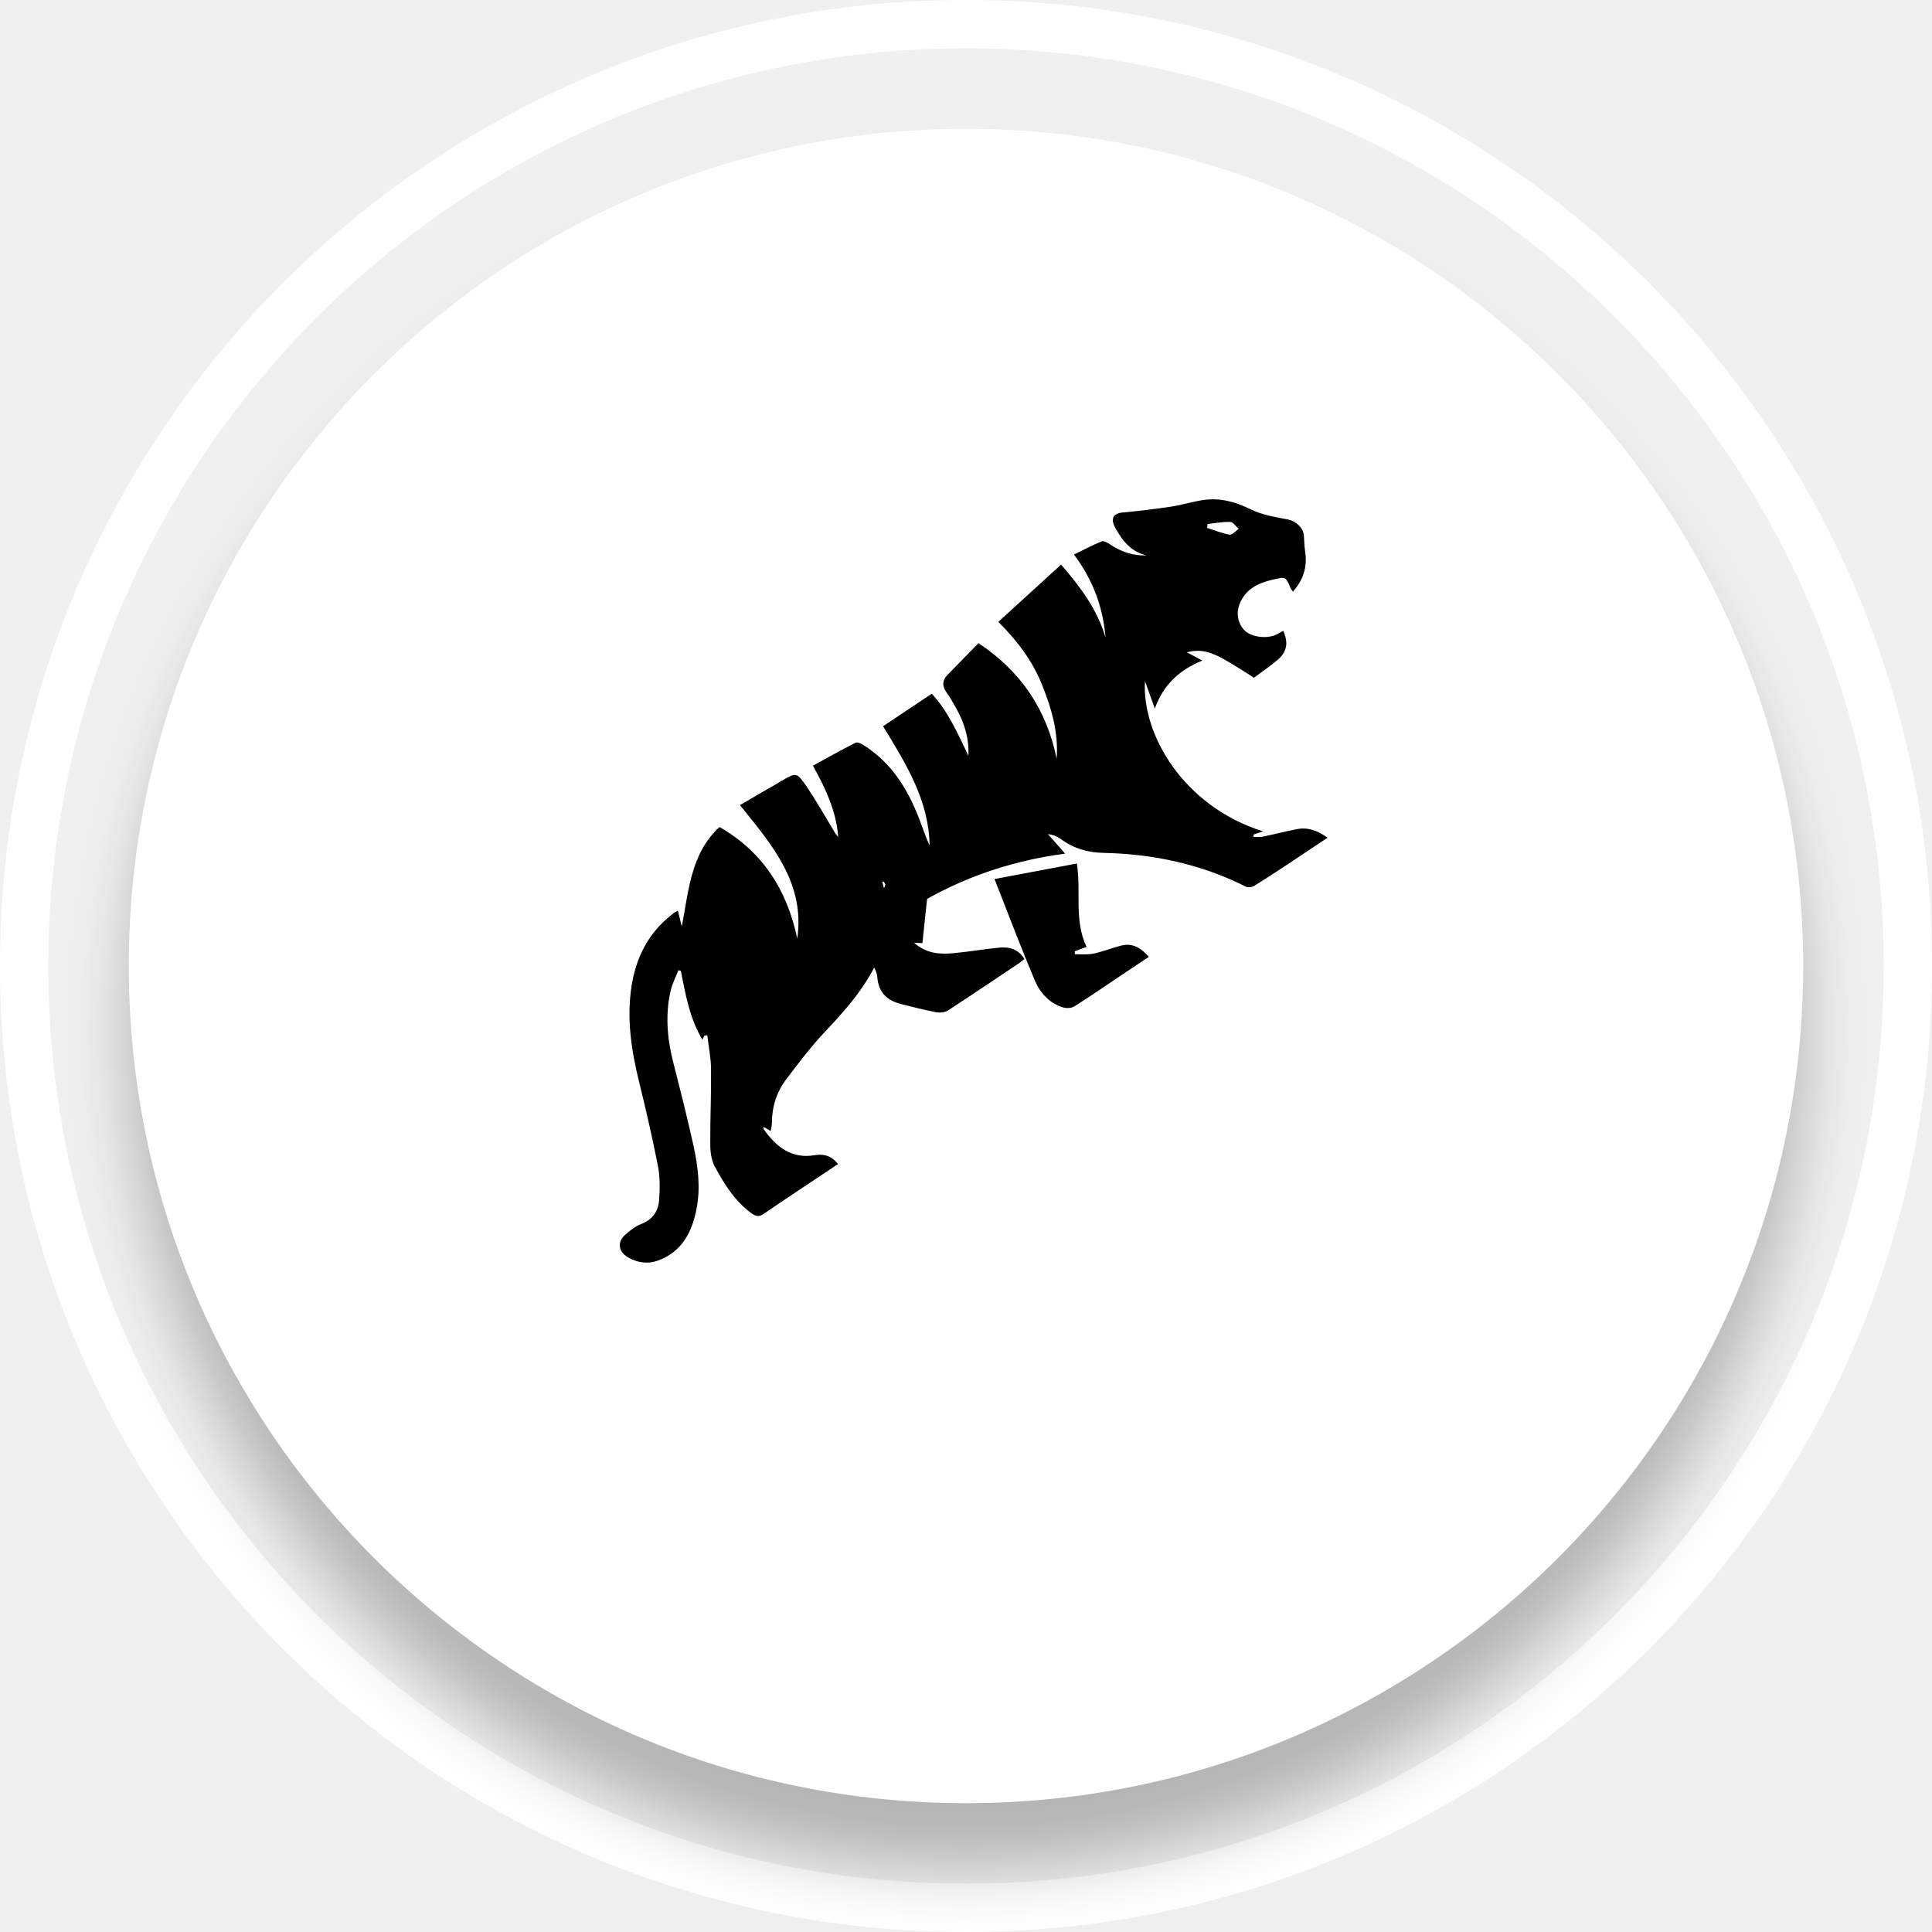
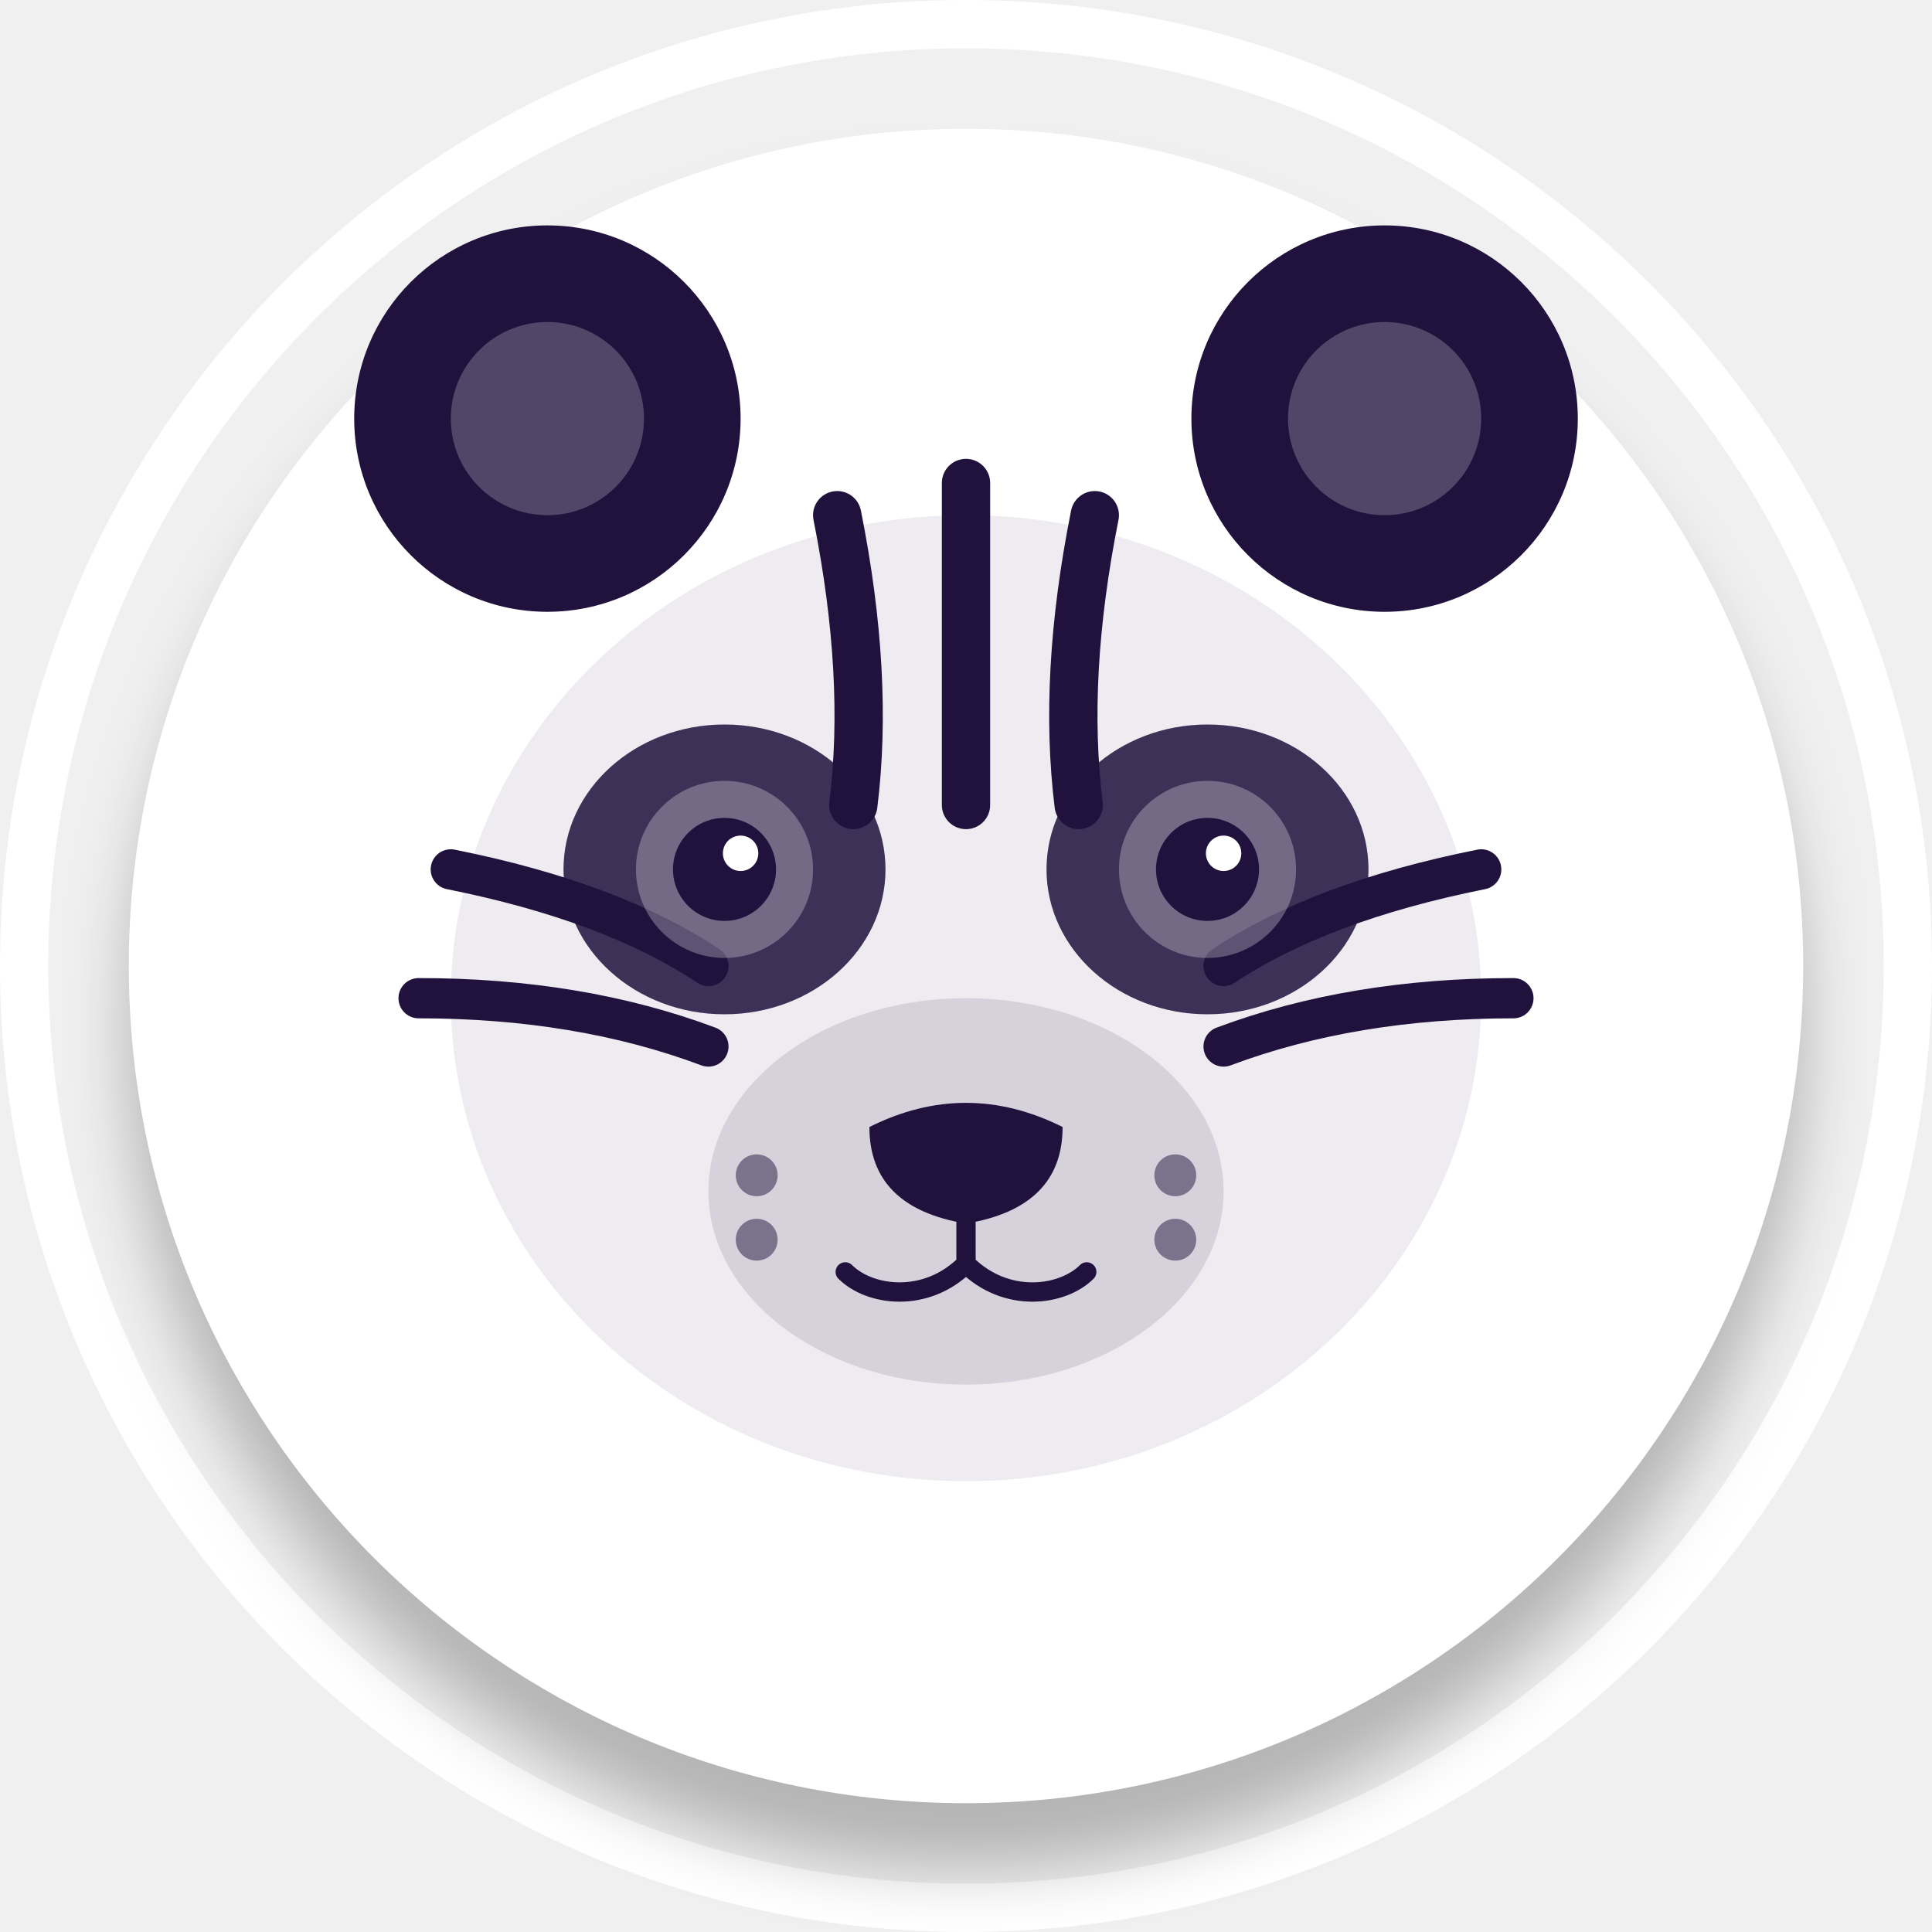
<svg xmlns="http://www.w3.org/2000/svg" width="120" height="120" viewBox="0 0 120 120" fill="none">
  <circle cx="60" cy="60" r="58.5" stroke="white" stroke-width="3" />
-   <g filter="url(#filter0_d_40705_9174)">
+   <g filter="url(#ds)">
    <circle cx="60" cy="60" r="52" fill="white" />
  </g>
-   <path d="M43.757 64.317C43.723 64.38 43.695 64.451 43.626 64.576C42.826 63.236 42.581 61.761 42.287 60.307C42.236 60.288 42.178 60.275 42.133 60.266C41.969 60.703 41.748 61.112 41.651 61.557C41.316 63.012 41.44 64.475 41.803 65.937C42.246 67.672 42.689 69.407 43.07 71.144C43.353 72.448 43.526 73.775 43.259 75.105C42.968 76.57 42.338 77.751 40.88 78.292C40.23 78.53 39.587 78.435 38.99 78.086C38.408 77.741 38.326 77.141 38.82 76.706C39.114 76.445 39.448 76.169 39.811 76.031C40.528 75.762 40.892 75.245 40.94 74.518C40.986 73.845 41 73.141 40.876 72.478C40.532 70.702 40.124 68.944 39.693 67.188C39.208 65.219 38.915 63.253 39.227 61.249C39.5 59.508 40.229 58.038 41.585 56.924C41.684 56.845 41.774 56.772 41.873 56.692C41.934 56.651 41.992 56.626 42.103 56.565C42.194 56.91 42.266 57.229 42.347 57.542C42.781 55.34 42.889 53.027 44.69 51.366C47.378 52.912 48.887 55.285 49.519 58.296C50.014 54.873 47.964 52.482 45.959 50.008C46.449 49.72 46.913 49.449 47.378 49.179C47.772 48.955 48.166 48.731 48.563 48.492C49.456 47.975 49.482 47.957 50.102 48.854C50.682 49.711 51.192 50.615 51.723 51.492C51.823 51.662 51.913 51.837 52.063 51.986C51.946 50.4 51.29 48.991 50.492 47.558C51.38 47.07 52.244 46.585 53.132 46.136C53.252 46.069 53.498 46.193 53.65 46.289C55.364 47.372 56.379 49 57.091 50.856C57.305 51.408 57.493 51.977 57.739 52.52C57.702 49.741 56.292 47.46 54.848 45.109C55.854 44.437 56.834 43.783 57.874 43.088C58.882 44.172 59.488 45.562 60.149 46.942C60.199 45.874 59.902 44.892 59.379 43.97C59.195 43.635 59.002 43.305 58.782 42.993C58.515 42.608 58.516 42.267 58.838 41.934C59.488 41.278 60.126 40.603 60.776 39.946C63.411 41.698 65.005 44.066 65.629 47.122C65.754 45.519 65.317 44.003 64.725 42.538C64.135 41.058 63.19 39.802 62.007 38.626C63.326 37.418 64.599 36.254 65.906 35.067C67.142 36.495 68.163 37.884 68.665 39.593C68.514 37.728 67.895 36.032 66.704 34.443C67.326 34.145 67.872 33.846 68.443 33.622C68.566 33.579 68.795 33.715 68.952 33.819C69.645 34.275 70.381 34.53 71.217 34.496C70.251 34.276 69.702 33.581 69.267 32.771C68.956 32.206 69.154 31.877 69.754 31.83C70.753 31.739 71.743 31.616 72.73 31.468C73.409 31.369 74.062 31.155 74.74 31.056C75.766 30.909 76.711 31.156 77.668 31.63C78.386 31.99 79.224 32.112 80.024 32.272C80.511 32.379 80.964 32.797 80.989 33.292C81.003 33.636 81.025 33.975 81.071 34.311C81.206 35.256 80.931 36.042 80.303 36.75C80.243 36.659 80.192 36.601 80.159 36.532C79.86 35.814 79.866 35.823 79.138 35.982C78.449 36.14 77.787 36.36 77.318 36.947C76.778 37.636 76.728 38.455 77.222 39.069C77.621 39.575 78.706 39.729 79.346 39.38C79.466 39.313 79.585 39.247 79.705 39.18C80.037 39.928 79.933 40.495 79.36 40.982C78.906 41.364 78.408 41.697 77.89 42.095C77.284 41.713 76.639 41.292 75.977 40.922C75.301 40.548 74.599 40.269 73.717 40.518C74.061 40.694 74.319 40.836 74.675 41.031C73.224 41.62 72.254 42.556 71.727 44.008C71.534 43.468 71.347 42.938 71.117 42.306C70.914 45.599 73.484 50.068 78.448 51.64C78.219 51.714 78.041 51.768 77.859 51.837C77.866 51.885 77.864 51.939 77.87 51.987C78.079 51.978 78.282 52 78.482 51.958C79.169 51.814 79.846 51.637 80.539 51.502C81.208 51.37 81.817 51.566 82.454 52.032C81.57 52.622 80.757 53.165 79.952 53.702C79.264 54.148 78.582 54.604 77.882 55.032C77.745 55.111 77.509 55.136 77.376 55.068C74.577 53.661 71.619 53.042 68.56 52.974C67.565 52.958 66.675 52.7 65.857 52.093C65.64 51.937 65.388 51.843 65.088 51.807C65.425 52.184 65.755 52.567 66.156 53.02C62.457 53.511 59.108 54.738 56.04 56.773C55.639 56.071 55.261 55.406 54.89 54.75C54.858 54.758 54.834 54.761 54.802 54.77C54.858 54.968 54.896 55.178 54.975 55.374C55.367 56.384 55.301 57.371 55.001 58.384C54.313 60.677 52.84 62.395 51.259 64.065C50.384 64.99 49.604 66.022 48.836 67.033C48.249 67.804 47.95 68.724 47.944 69.724C47.946 69.88 47.902 70.041 47.872 70.244C47.712 70.154 47.578 70.086 47.412 69.988C47.428 70.069 47.426 70.123 47.444 70.15C48.225 71.253 49.181 71.991 50.599 71.752C51.121 71.665 51.62 71.751 52.049 72.303C51.857 72.432 51.673 72.554 51.498 72.671C50.142 73.576 48.781 74.472 47.446 75.389C47.14 75.594 46.954 75.561 46.662 75.349C45.633 74.595 44.988 73.545 44.396 72.46C44.178 72.055 44.114 71.521 44.116 71.048C44.106 69.509 44.181 67.965 44.164 66.417C44.163 65.71 44.009 65.001 43.931 64.293C43.872 64.319 43.819 64.315 43.757 64.317ZM74.997 32.548C74.99 32.632 74.991 32.71 74.983 32.794C75.441 32.933 75.897 33.127 76.367 33.207C76.538 33.236 76.746 32.98 76.938 32.851C76.766 32.705 76.594 32.426 76.426 32.42C75.946 32.4 75.468 32.497 74.997 32.548Z" fill="black" />
-   <path d="M57.295 58.578C57.218 58.576 57.044 58.561 56.776 58.557C57.557 59.241 58.379 59.282 59.2 59.206C60.176 59.118 61.145 58.943 62.121 58.854C62.697 58.81 63.256 58.949 63.627 59.566C63.501 59.663 63.391 59.763 63.268 59.844C61.816 60.814 60.37 61.793 58.897 62.751C58.696 62.885 58.376 62.916 58.13 62.87C57.395 62.731 56.677 62.542 55.951 62.359C55.1 62.141 54.575 61.653 54.493 60.711C54.468 60.387 54.29 60.06 54.121 59.767C53.786 59.204 53.407 58.67 53.028 58.097C54.379 56.841 54.935 55.146 55.547 53.479C55.816 52.761 56.257 52.283 56.965 51.981C57.555 52.662 58.047 53.368 57.846 54.342C57.761 54.727 57.669 55.103 57.619 55.503C57.506 56.496 57.406 57.507 57.295 58.578Z" fill="black" />
-   <path d="M61.771 54.598C63.553 54.26 65.192 53.952 66.886 53.633C67.164 55.388 66.695 57.157 67.49 58.815C67.226 58.912 66.989 58.992 66.749 59.087C66.753 59.15 66.765 59.207 66.769 59.27C67.146 59.267 67.538 59.307 67.905 59.232C68.504 59.108 69.069 58.875 69.664 58.726C70.339 58.564 70.868 58.866 71.355 59.432C70.787 59.812 70.236 60.18 69.693 60.542C68.705 61.202 67.728 61.881 66.721 62.514C66.54 62.622 66.223 62.637 66.013 62.568C65.17 62.305 64.596 61.666 64.269 60.887C63.407 58.841 62.62 56.758 61.771 54.598Z" fill="black" />
+   <ellipse cx="34" cy="26" rx="12" ry="12" fill="#20113D" />
+   <ellipse cx="86" cy="26" rx="12" ry="12" fill="#20113D" />
+   <ellipse cx="34" cy="26" rx="6" ry="6" fill="white" opacity="0.22" />
+   <ellipse cx="86" cy="26" rx="6" ry="6" fill="white" opacity="0.22" />
+   <ellipse cx="60" cy="62" rx="32" ry="30" fill="#20113D" opacity="0.08" />
+   <path d="M52 32 Q54 42 53 50" stroke="#20113D" stroke-width="3" fill="none" stroke-linecap="round" />
+   <path d="M60 30 Q60 40 60 50" stroke="#20113D" stroke-width="3" fill="none" stroke-linecap="round" />
+   <path d="M68 32 Q66 42 67 50" stroke="#20113D" stroke-width="3" fill="none" stroke-linecap="round" />
+   <path d="M28 54 Q38 56 44 60" stroke="#20113D" stroke-width="2.5" fill="none" stroke-linecap="round" />
+   <path d="M26 62 Q36 62 44 65" stroke="#20113D" stroke-width="2.5" fill="none" stroke-linecap="round" />
+   <path d="M92 54 Q82 56 76 60" stroke="#20113D" stroke-width="2.5" fill="none" stroke-linecap="round" />
+   <path d="M94 62 Q84 62 76 65" stroke="#20113D" stroke-width="2.5" fill="none" stroke-linecap="round" />
+   <ellipse cx="45" cy="54" rx="10" ry="9" fill="#20113D" opacity="0.85" />
+   <ellipse cx="75" cy="54" rx="10" ry="9" fill="#20113D" opacity="0.85" />
+   <circle cx="45" cy="54" r="5.5" fill="white" opacity="0.28" />
+   <circle cx="75" cy="54" r="5.5" fill="white" opacity="0.28" />
+   <circle cx="45" cy="54" r="3.2" fill="#20113D" />
+   <circle cx="75" cy="54" r="3.2" fill="#20113D" />
+   <circle cx="46" cy="53" r="1.1" fill="white" />
+   <circle cx="76" cy="53" r="1.1" fill="white" />
+   <ellipse cx="60" cy="74" rx="16" ry="12" fill="#20113D" opacity="0.12" />
+   <path d="M54 70 Q60 67 66 70 Q66 75 60 76 Q54 75 54 70Z" fill="#20113D" />
+   <path d="M60 76 L60 78.5 M60 78.5 C57.5 81 54 80.5 52.5 79 M60 78.5 C62.5 81 66 80.5 67.5 79" stroke="#20113D" stroke-width="1.2" fill="none" stroke-linecap="round" />
+   <circle cx="47" cy="73" r="1.3" fill="#20113D" opacity="0.5" />
+   <circle cx="47" cy="77" r="1.3" fill="#20113D" opacity="0.5" />
+   <circle cx="73" cy="73" r="1.3" fill="#20113D" opacity="0.5" />
+   <circle cx="73" cy="77" r="1.3" fill="#20113D" opacity="0.5" />
  <defs>
-     <filter id="filter0_d_40705_9174" x="4" y="8" width="112" height="112" filterUnits="userSpaceOnUse" color-interpolation-filters="sRGB">
+     <filter id="ds" x="4" y="8" width="112" height="112" filterUnits="userSpaceOnUse" color-interpolation-filters="sRGB">
      <feFlood flood-opacity="0" result="BackgroundImageFix" />
      <feColorMatrix in="SourceAlpha" type="matrix" values="0 0 0 0 0 0 0 0 0 0 0 0 0 0 0 0 0 0 127 0" result="hardAlpha" />
      <feOffset dy="4" />
      <feGaussianBlur stdDeviation="2" />
      <feColorMatrix type="matrix" values="0 0 0 0 0 0 0 0 0 0 0 0 0 0 0 0 0 0 0.25 0" />
-       <feBlend mode="normal" in2="BackgroundImageFix" result="effect1_dropShadow_40705_9174" />
-       <feBlend mode="normal" in="SourceGraphic" in2="effect1_dropShadow_40705_9174" result="shape" />
+       <feBlend mode="normal" in2="BackgroundImageFix" result="effect1_dropShadow" />
+       <feBlend mode="normal" in="SourceGraphic" in2="effect1_dropShadow" result="shape" />
    </filter>
  </defs>
</svg>
